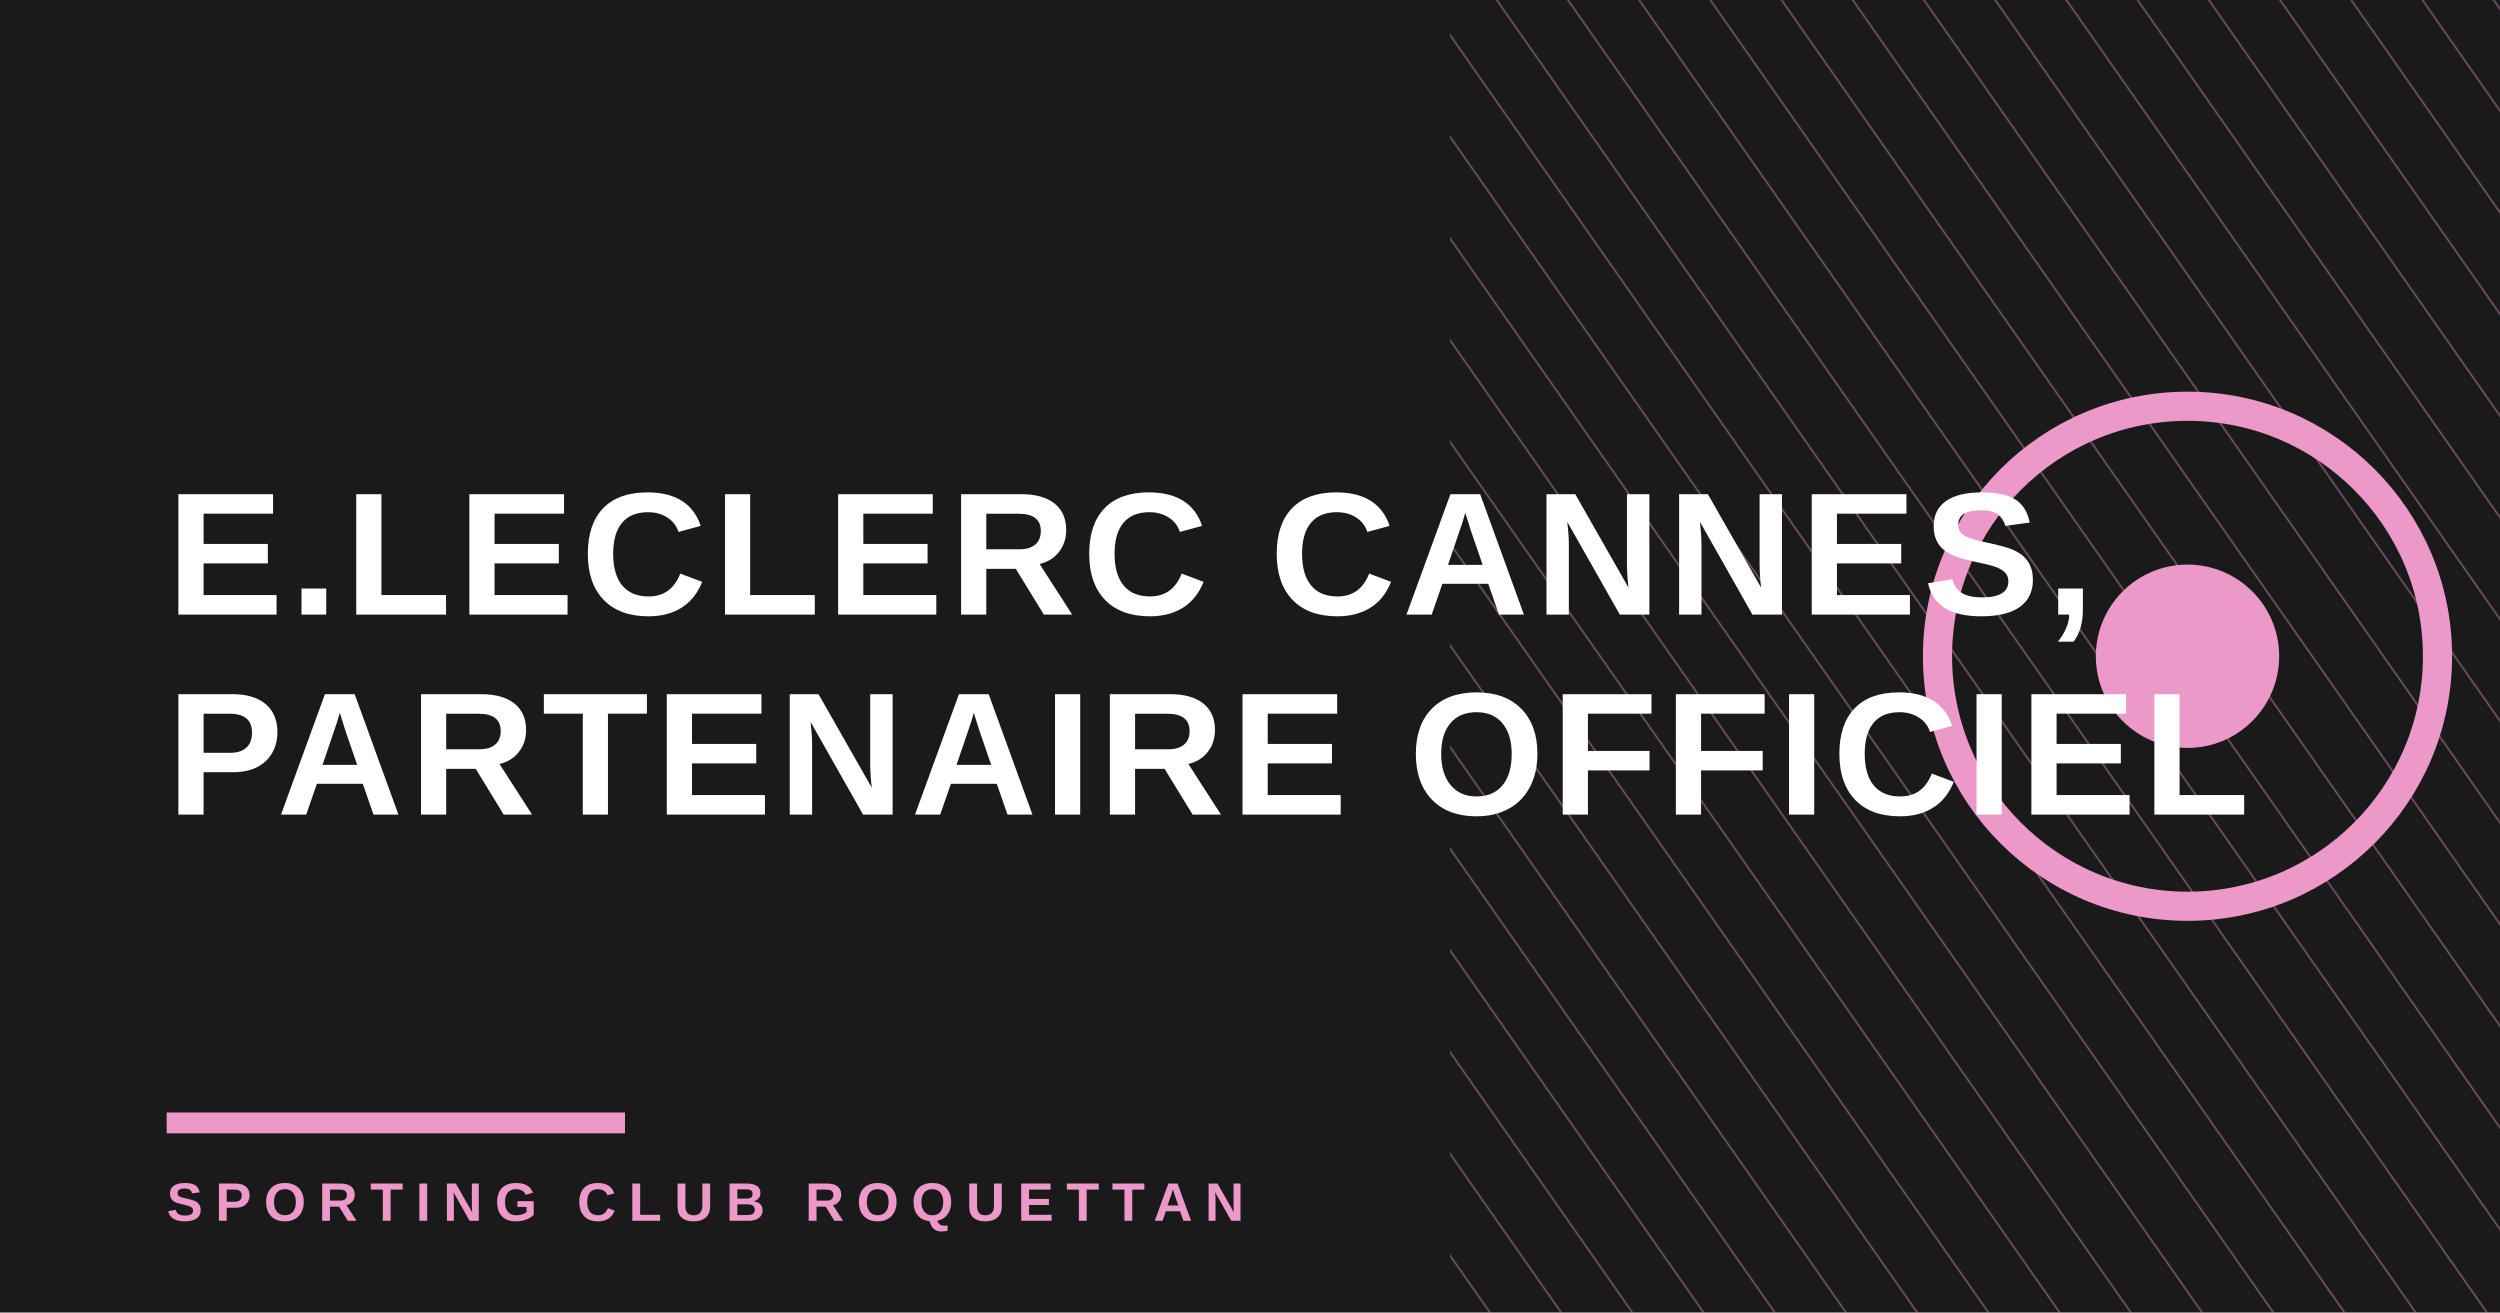
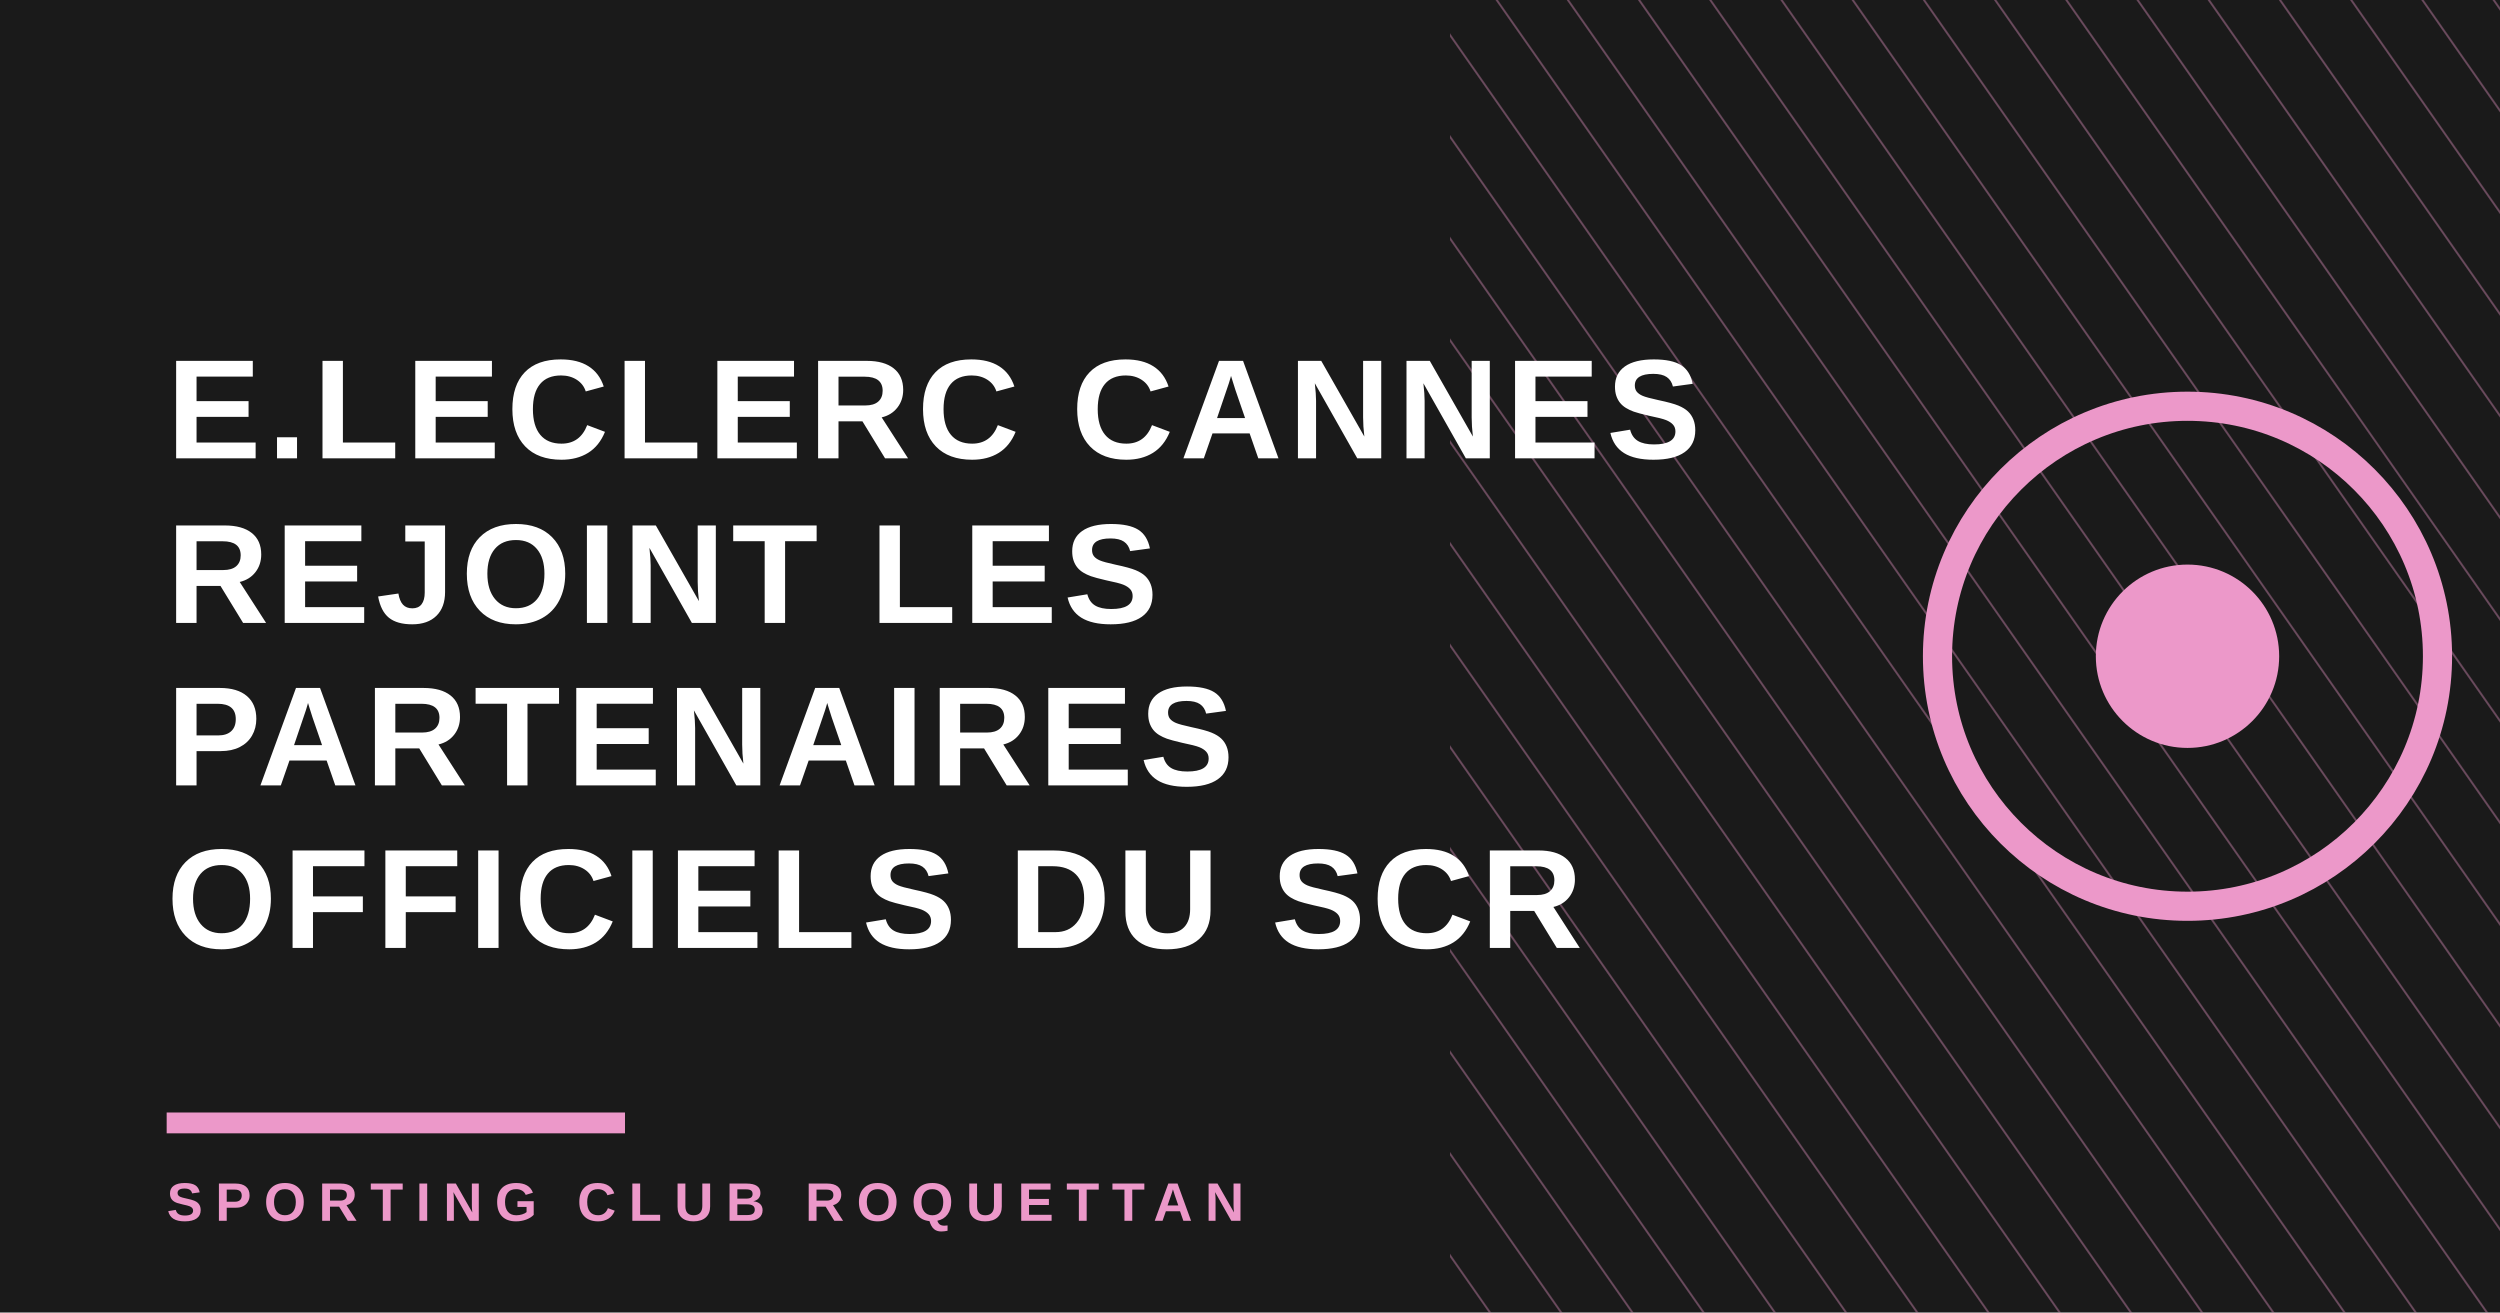
<svg xmlns="http://www.w3.org/2000/svg" width="1200" height="630" viewBox="0 0 1200 630" role="img" aria-label="Illustration abstraite rose et anthracite célébrant le partenariat officiel avec E.Leclerc Cannes">
  <defs>
    <pattern id="diagonales" width="28" height="28" patternUnits="userSpaceOnUse" patternTransform="rotate(-35)">
      <line x1="0" y1="0" x2="0" y2="28" stroke="#EC98C9" stroke-width="2" stroke-opacity="0.35" />
    </pattern>
  </defs>
  <rect width="1200" height="630" fill="#1A1A1A" />
  <rect x="696" width="504" height="630" fill="url(#diagonales)" />
  <rect x="80" y="534" width="220" height="10" fill="#EC98C9" />
  <circle cx="1050" cy="315" r="120" fill="none" stroke="#EC98C9" stroke-width="14" />
  <circle cx="1050" cy="315" r="44" fill="#EC98C9" />
  <g>
-     <text x="80" y="295" fill="#FFFFFF" font-family="Arial Narrow, Helvetica Neue, Arial, sans-serif" font-weight="800" font-size="84" letter-spacing="3" style="text-transform:uppercase">E.LECLERC CANNES,</text>
-     <text x="80" y="391" fill="#FFFFFF" font-family="Arial Narrow, Helvetica Neue, Arial, sans-serif" font-weight="800" font-size="84" letter-spacing="3" style="text-transform:uppercase">PARTENAIRE OFFICIEL</text>
+     <text x="80" y="220" fill="#FFFFFF" font-family="Arial Narrow, Helvetica Neue, Arial, sans-serif" font-weight="800" font-size="68" letter-spacing="3" style="text-transform:uppercase">E.LECLERC CANNES</text>
+     <text x="80" y="299" fill="#FFFFFF" font-family="Arial Narrow, Helvetica Neue, Arial, sans-serif" font-weight="800" font-size="68" letter-spacing="3" style="text-transform:uppercase">REJOINT LES</text>
+     <text x="80" y="377" fill="#FFFFFF" font-family="Arial Narrow, Helvetica Neue, Arial, sans-serif" font-weight="800" font-size="68" letter-spacing="3" style="text-transform:uppercase">PARTENAIRES</text>
+     <text x="80" y="455" fill="#FFFFFF" font-family="Arial Narrow, Helvetica Neue, Arial, sans-serif" font-weight="800" font-size="68" letter-spacing="3" style="text-transform:uppercase">OFFICIELS DU SCR</text>
  </g>
  <text x="80" y="586" fill="#EC98C9" font-family="Arial Narrow, Helvetica Neue, Arial, sans-serif" font-weight="700" font-size="26" letter-spacing="6">SPORTING CLUB ROQUETTAN</text>
</svg>
